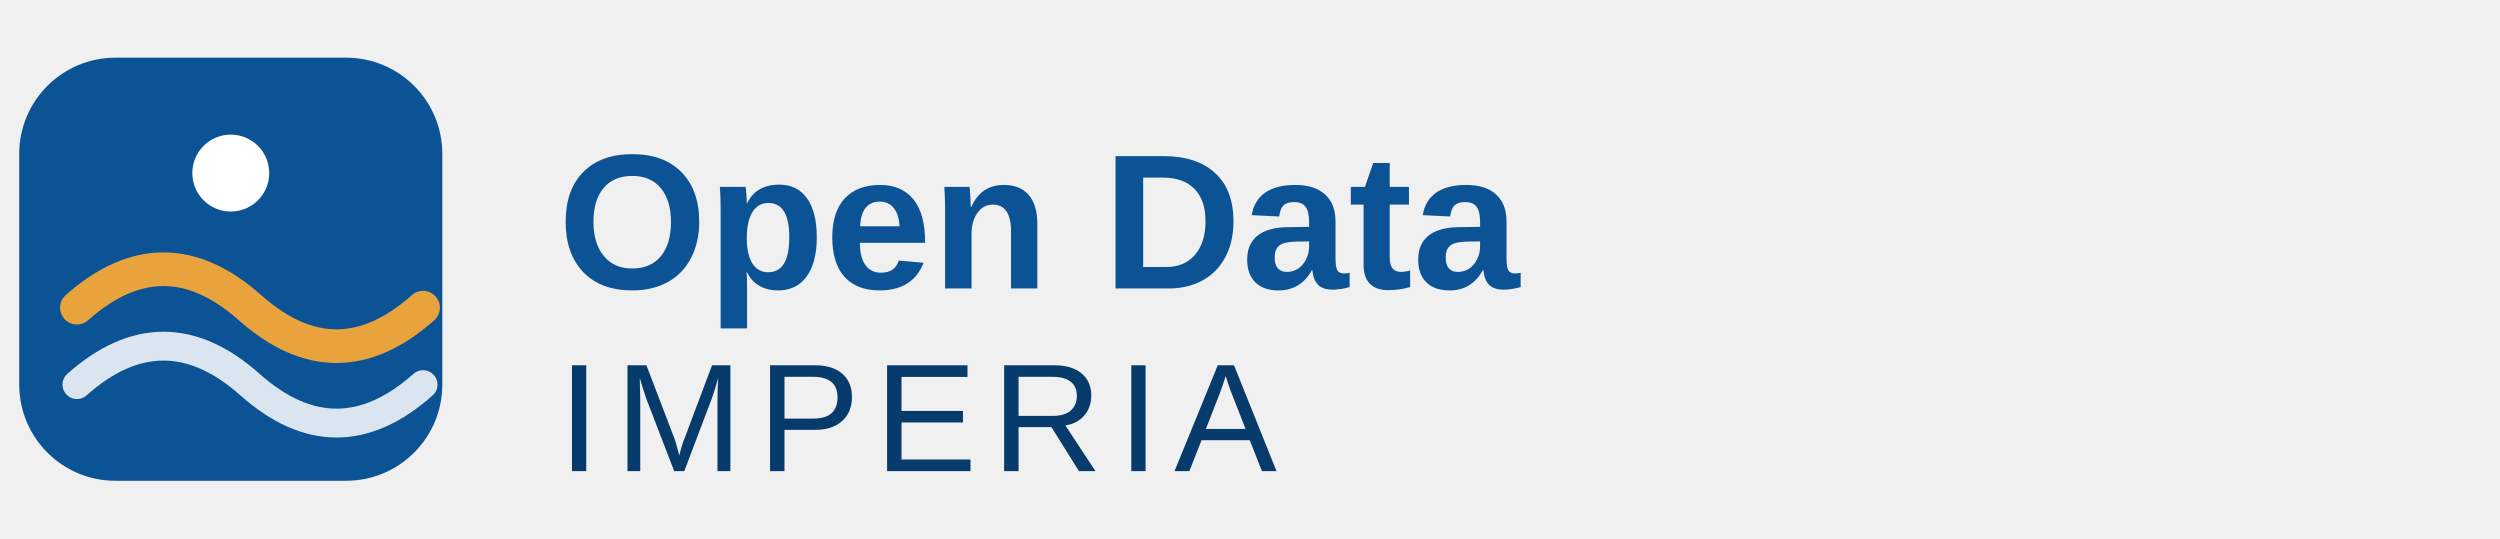
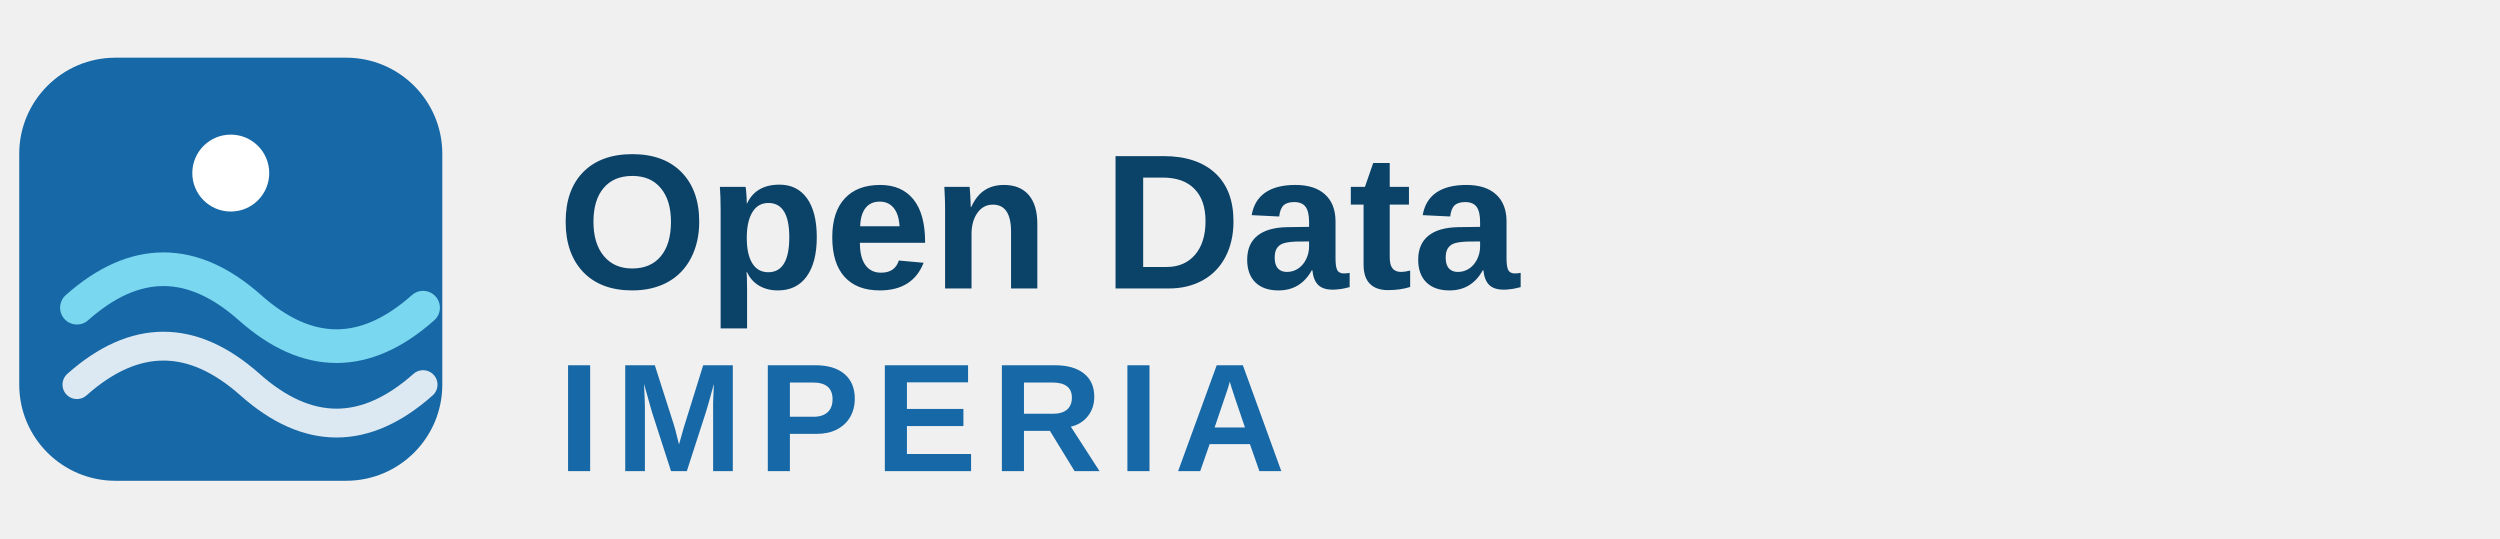
<svg xmlns="http://www.w3.org/2000/svg" width="260" height="56" viewBox="0 0 260 56" role="img" aria-label="Open Data Imperia">
  <g>
-     <rect x="2" y="6" width="44" height="44" rx="10" fill="#0b5394" />
-     <path d="M8 32 Q17 24 26 32 T44 32" fill="none" stroke="#e8a33d" stroke-width="3.5" stroke-linecap="round" />
+     <rect x="2" y="6" width="44" height="44" rx="10" fill="#1768a6" />
+     <path d="M8 32 Q17 24 26 32 T44 32" fill="none" stroke="#7ad7f0" stroke-width="3.5" stroke-linecap="round" />
    <path d="M8 40 Q17 32 26 40 T44 40" fill="none" stroke="#ffffff" stroke-width="3" stroke-linecap="round" opacity="0.85" />
    <circle cx="24" cy="18" r="4" fill="#ffffff" />
  </g>
-   <text x="58" y="30" font-family="'Helvetica Neue', Arial, sans-serif" font-size="20" font-weight="700" fill="#0b5394">Open Data</text>
-   <text x="58" y="49" font-family="'Helvetica Neue', Arial, sans-serif" font-size="16" font-weight="500" letter-spacing="1.5" fill="#073b6b">IMPERIA</text>
+   <text x="58" y="30" font-family="'Helvetica Neue', Arial, sans-serif" font-size="20" font-weight="700" fill="#0b4268">Open Data</text>
+   <text x="58" y="49" font-family="'Helvetica Neue', Arial, sans-serif" font-size="16" font-weight="600" letter-spacing="1.5" fill="#1768a6">IMPERIA</text>
</svg>
